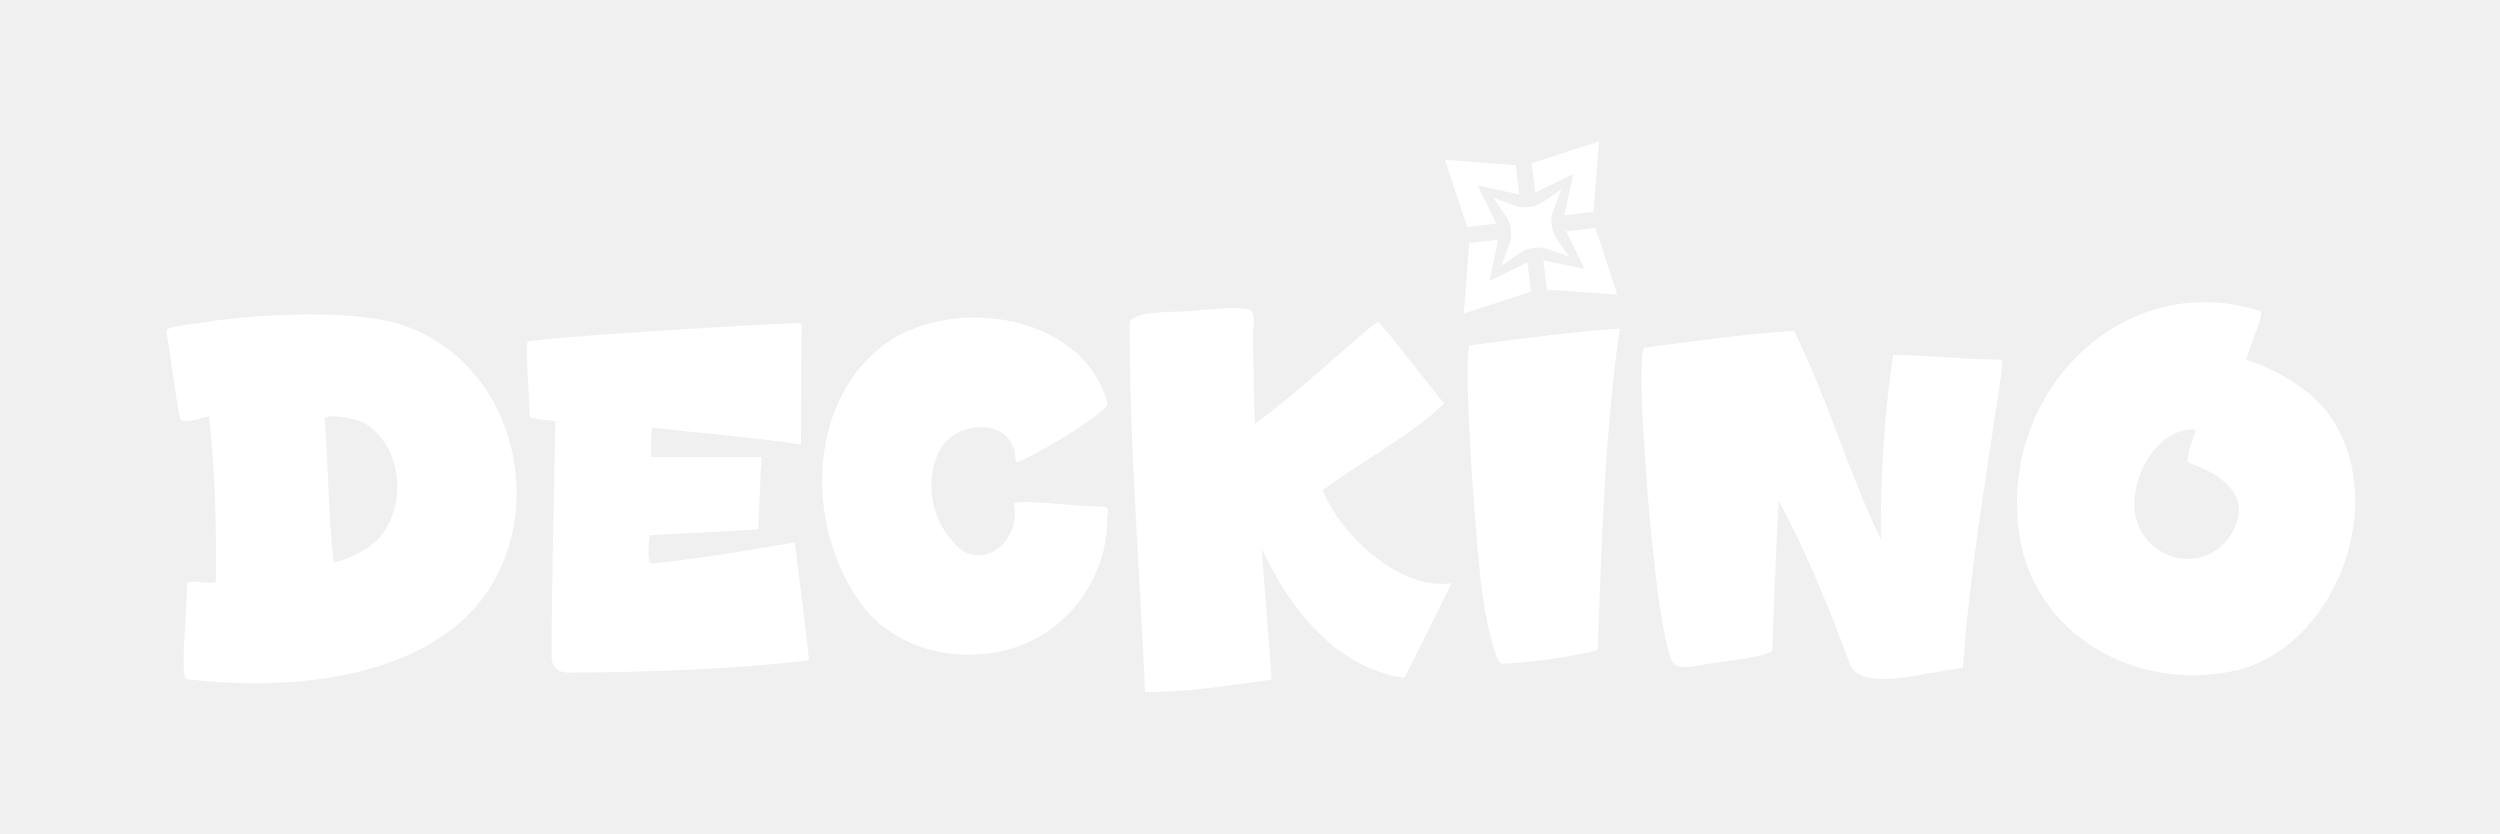
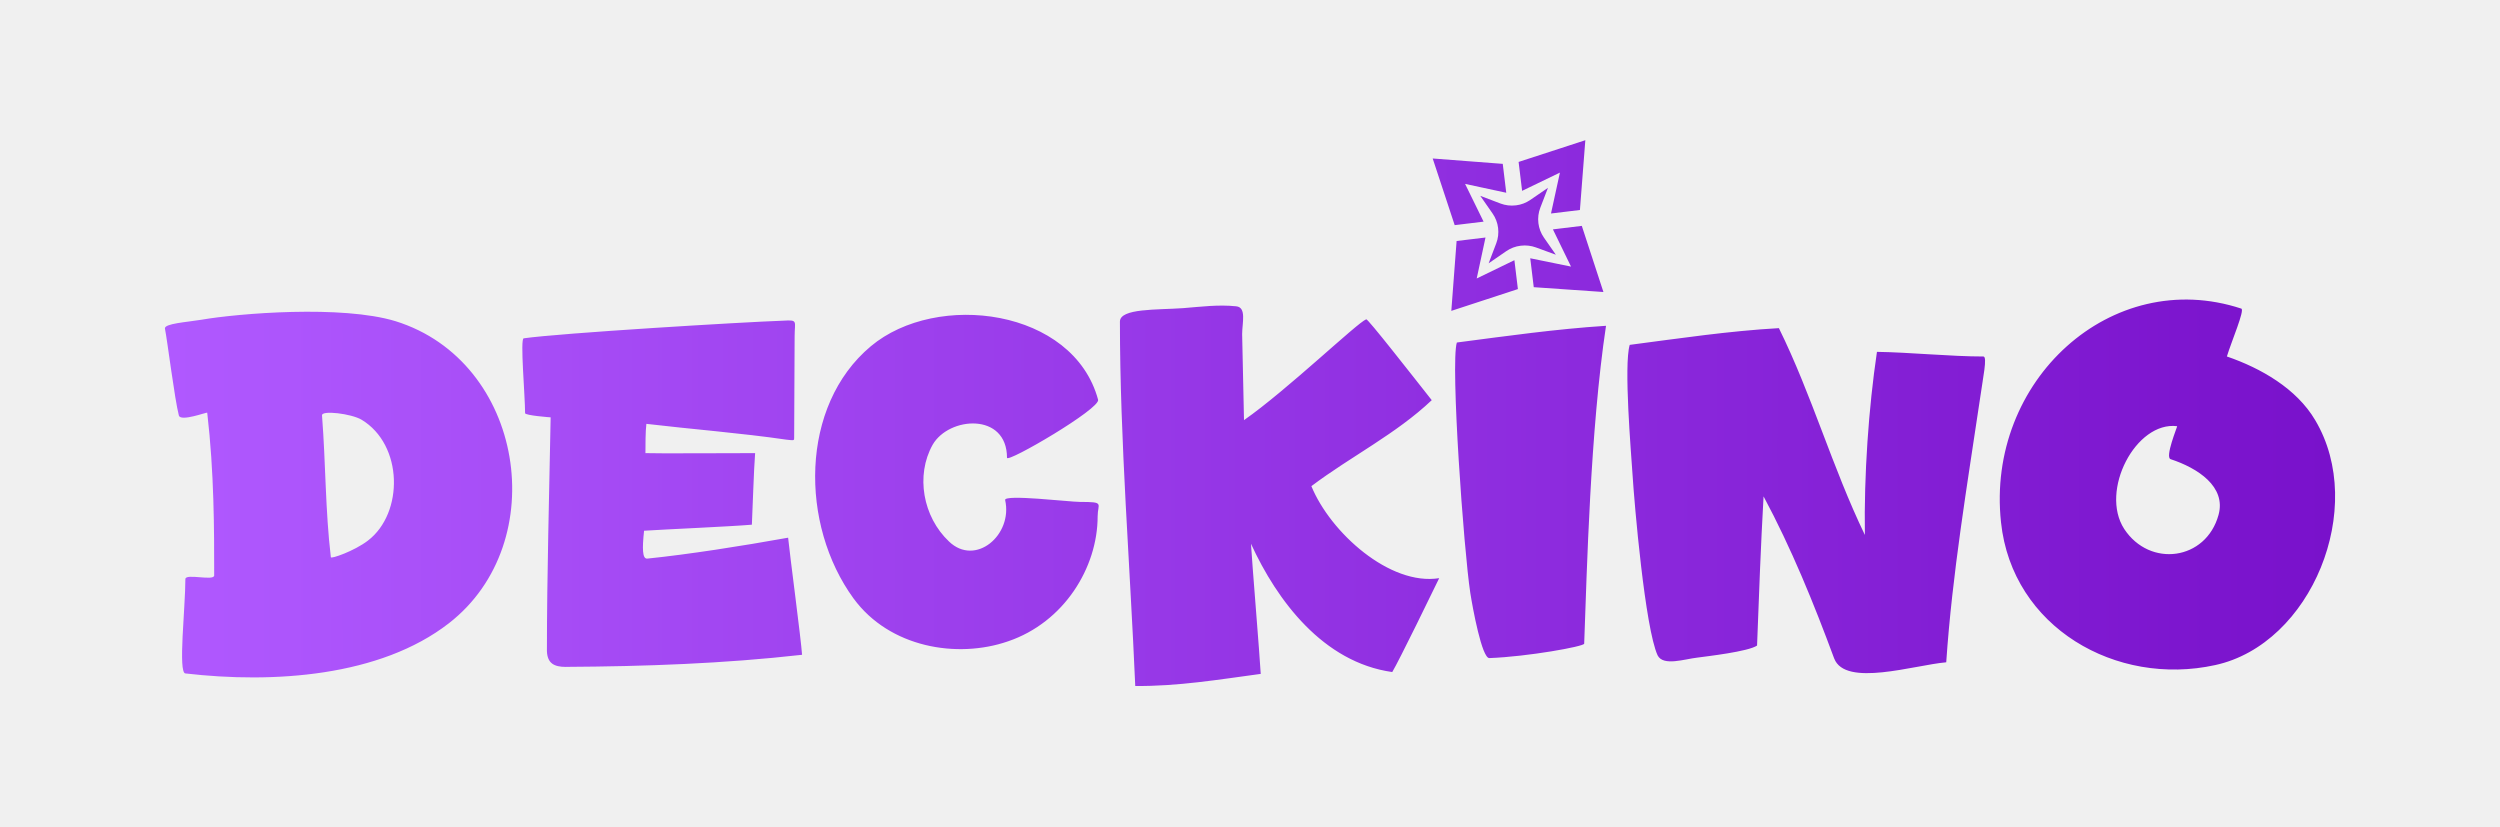
- <svg xmlns="http://www.w3.org/2000/svg" id="Layer_1" viewBox="0 0 1189.76 396.58">
+ <svg xmlns="http://www.w3.org/2000/svg" id="Layer_1" viewBox="0 0 1200 396.58">
  <defs>
    <style>
      .cls-1 {
-         fill: #fff;
+         fill: url(#linear-gradient);
      }
    </style>
+     <linearGradient id="linear-gradient" x1="79.15" y1="198.29" x2="1120.85" y2="198.29" gradientUnits="userSpaceOnUse">
+       <stop offset="0" stop-color="#B059FF" />
+       <stop offset="1" stop-color="#7911CB" />
+     </linearGradient>
  </defs>
  <path class="cls-1" d="M88.98,323.25c-3.57-.22,0-31.68,0-45.28,0-2.9,13.83,1.11,13.83-1.78,0-22.08,0-49.3-3.34-78.08,0-.45-12.72,4.46-13.61,1.34-2.01-7.58-5.58-36.36-6.69-41.72-.45-2.45,10.71-3.12,17.4-4.24,18.07-3.12,67.59-7.14,93.25.67,61.79,19.18,75.62,106.18,25.65,145-33.02,25.65-84.32,29-126.48,24.09ZM176.65,259.45c17.18-13.16,16.95-45.95-3.12-58-4.91-2.9-19.41-4.68-18.96-2.01,1.78,22.75,1.56,45.51,4.24,68.04,0,.89,11.15-2.9,17.85-8.03ZM271.67,320.12c-5.8,0-8.92-1.78-9.15-7.58,0-37.25,1.12-74.73,1.79-112.21,0,0-12.27-.89-12.27-2.01,0-8.48-2.45-35.69-.67-35.92,16.73-2.45,105.07-7.81,124.7-8.48,7.14-.45,5.35.22,5.35,7.59,0,14.72-.22,32.35-.22,48.41,0,1.56.22,1.56-3.79,1.11-21.19-3.12-46.62-5.13-67.15-7.58-.45,3.35-.45,10.71-.45,14.05,4.02.22,41.49,0,52.65,0-.67,8.7-1.11,24.99-1.56,34.35-10.26.89-41.49,2.23-51.75,2.9-.89,8.48-.89,13.61,1.56,13.38,19.63-2.01,45.28-6.02,67.59-10.04.67,7.14,6.25,49.08,6.69,56.21-37.48,4.24-75.4,5.58-113.32,5.8ZM409.75,287.33c-25.88-35.47-25.88-92.58,8.25-121.13,31.68-26.55,97.26-18.07,109.08,25.65,1.34,4.24-43.72,30.56-43.72,27.88,0-21.86-27.88-19.85-35.69-6.25-8.25,14.72-4.68,34.58,7.81,46.4,12.71,12.27,30.78-3.12,26.99-19.85-.67-2.9,31.01.89,35.92.89,12.05,0,8.48.67,8.48,6.92,0,24.54-16.06,50.86-43.05,60.01-24.54,8.48-56.88,2.9-74.06-20.52ZM544.92,329.27c-2.45-57.33-7.36-117.78-7.36-174.89,0-6.47,17.85-5.58,30.34-6.47,8.48-.67,16.95-1.79,25.43-.89,5.13.45,2.9,8.03,2.9,13.38.22,13.61.67,27.44.89,41.27,20.75-14.5,54.43-46.85,58.67-48.41.67-.45,21.41,26.1,31.45,38.82-17.18,16.28-38.82,26.99-57.78,41.27,9.15,22.31,37.7,47.96,61.35,44.17-2.9,6.02-19.19,39.48-22.53,45.06-33.24-4.68-55.32-34.35-67.81-61.57.45,8.25,4.24,53.98,4.68,62.46-19.85,2.68-39.93,6.02-60.23,5.8ZM714.9,315.88c-3.57.22-8.03-24.09-9.15-31.23-3.12-20.3-9.59-109.98-6.47-120.24,23.87-3.12,47.52-6.47,71.61-8.03-7.58,50.41-9.15,116.89-10.48,152.58,0,1.34-27.22,6.25-45.51,6.92ZM880.42,316.11c-9.82-26.55-20.52-52.87-33.91-77.85-1.34,23.87-2.23,47.74-3.12,71.61-4.24,2.9-23.87,5.13-28.78,5.8-6.02.67-16.28,4.24-18.96-1.11-6.02-13.16-11.15-72.5-12.05-87-.67-10.26-4.24-52.2-1.34-62.02,23.87-3.12,47.74-6.69,71.61-8.03,15.84,32.12,25.65,66.92,41.27,99.27-.45-28.78,1.79-60.9,5.8-87.89,15.62.22,35.47,2.23,51.09,2.23,2.01,0-.22,10.26-1.56,19.85-6.25,42.16-13.38,84.32-16.28,126.93-15.39,1.34-48.41,12.05-53.76-1.79ZM960.49,250.75c-7.36-68.04,53.09-123.14,115.33-102.62,1.78.67-4.68,15.62-6.92,22.98,16.28,5.58,33.46,15.39,42.39,30.56,24.99,41.94-1.78,107.52-47.96,117.56-47.52,10.48-97.48-18.07-102.84-68.49ZM1064.89,247.18c3.79-13.61-10.04-22.53-22.98-26.77-2.9-.89,3.35-15.84,3.12-15.84-19.85-2.45-37.25,31.01-25.43,49.3,12.27,18.74,39.26,15.17,45.29-6.69ZM760.95,67.3l-32.02,10.43,1.68,13.88,18.15-8.76-4.28,19.63,13.88-1.68,2.6-33.51ZM759.27,108.42l-13.87,1.68,8.69,17.86-19.57-3.99,1.68,13.88,33.44,2.31-10.37-31.73ZM726.91,124.89l-18.09,8.78,4.22-19.66-13.87,1.67-2.54,33.54,31.96-10.46-1.68-13.87ZM723,92.52l-1.68-13.87-33.63-2.58,10.56,32,13.87-1.68-8.88-18.12,19.76,4.25ZM738.43,107.08h0c-.3-2.5.01-5.03.92-7.38l3.68-9.55-8.52,5.84c-2.05,1.4-4.4,2.29-6.86,2.58h-.1c-2.47.31-4.98,0-7.31-.88l-9.71-3.69,5.91,8.48c1.44,2.06,2.35,4.45,2.65,6.95v.04c.3,2.48,0,4.99-.89,7.32l-3.66,9.61,8.46-5.84c2.06-1.42,4.43-2.32,6.9-2.61l.18-.02c2.4-.29,4.84,0,7.12.82l9.6,3.51-5.72-8.21c-1.44-2.06-2.35-4.45-2.65-6.95Z" />
</svg>
